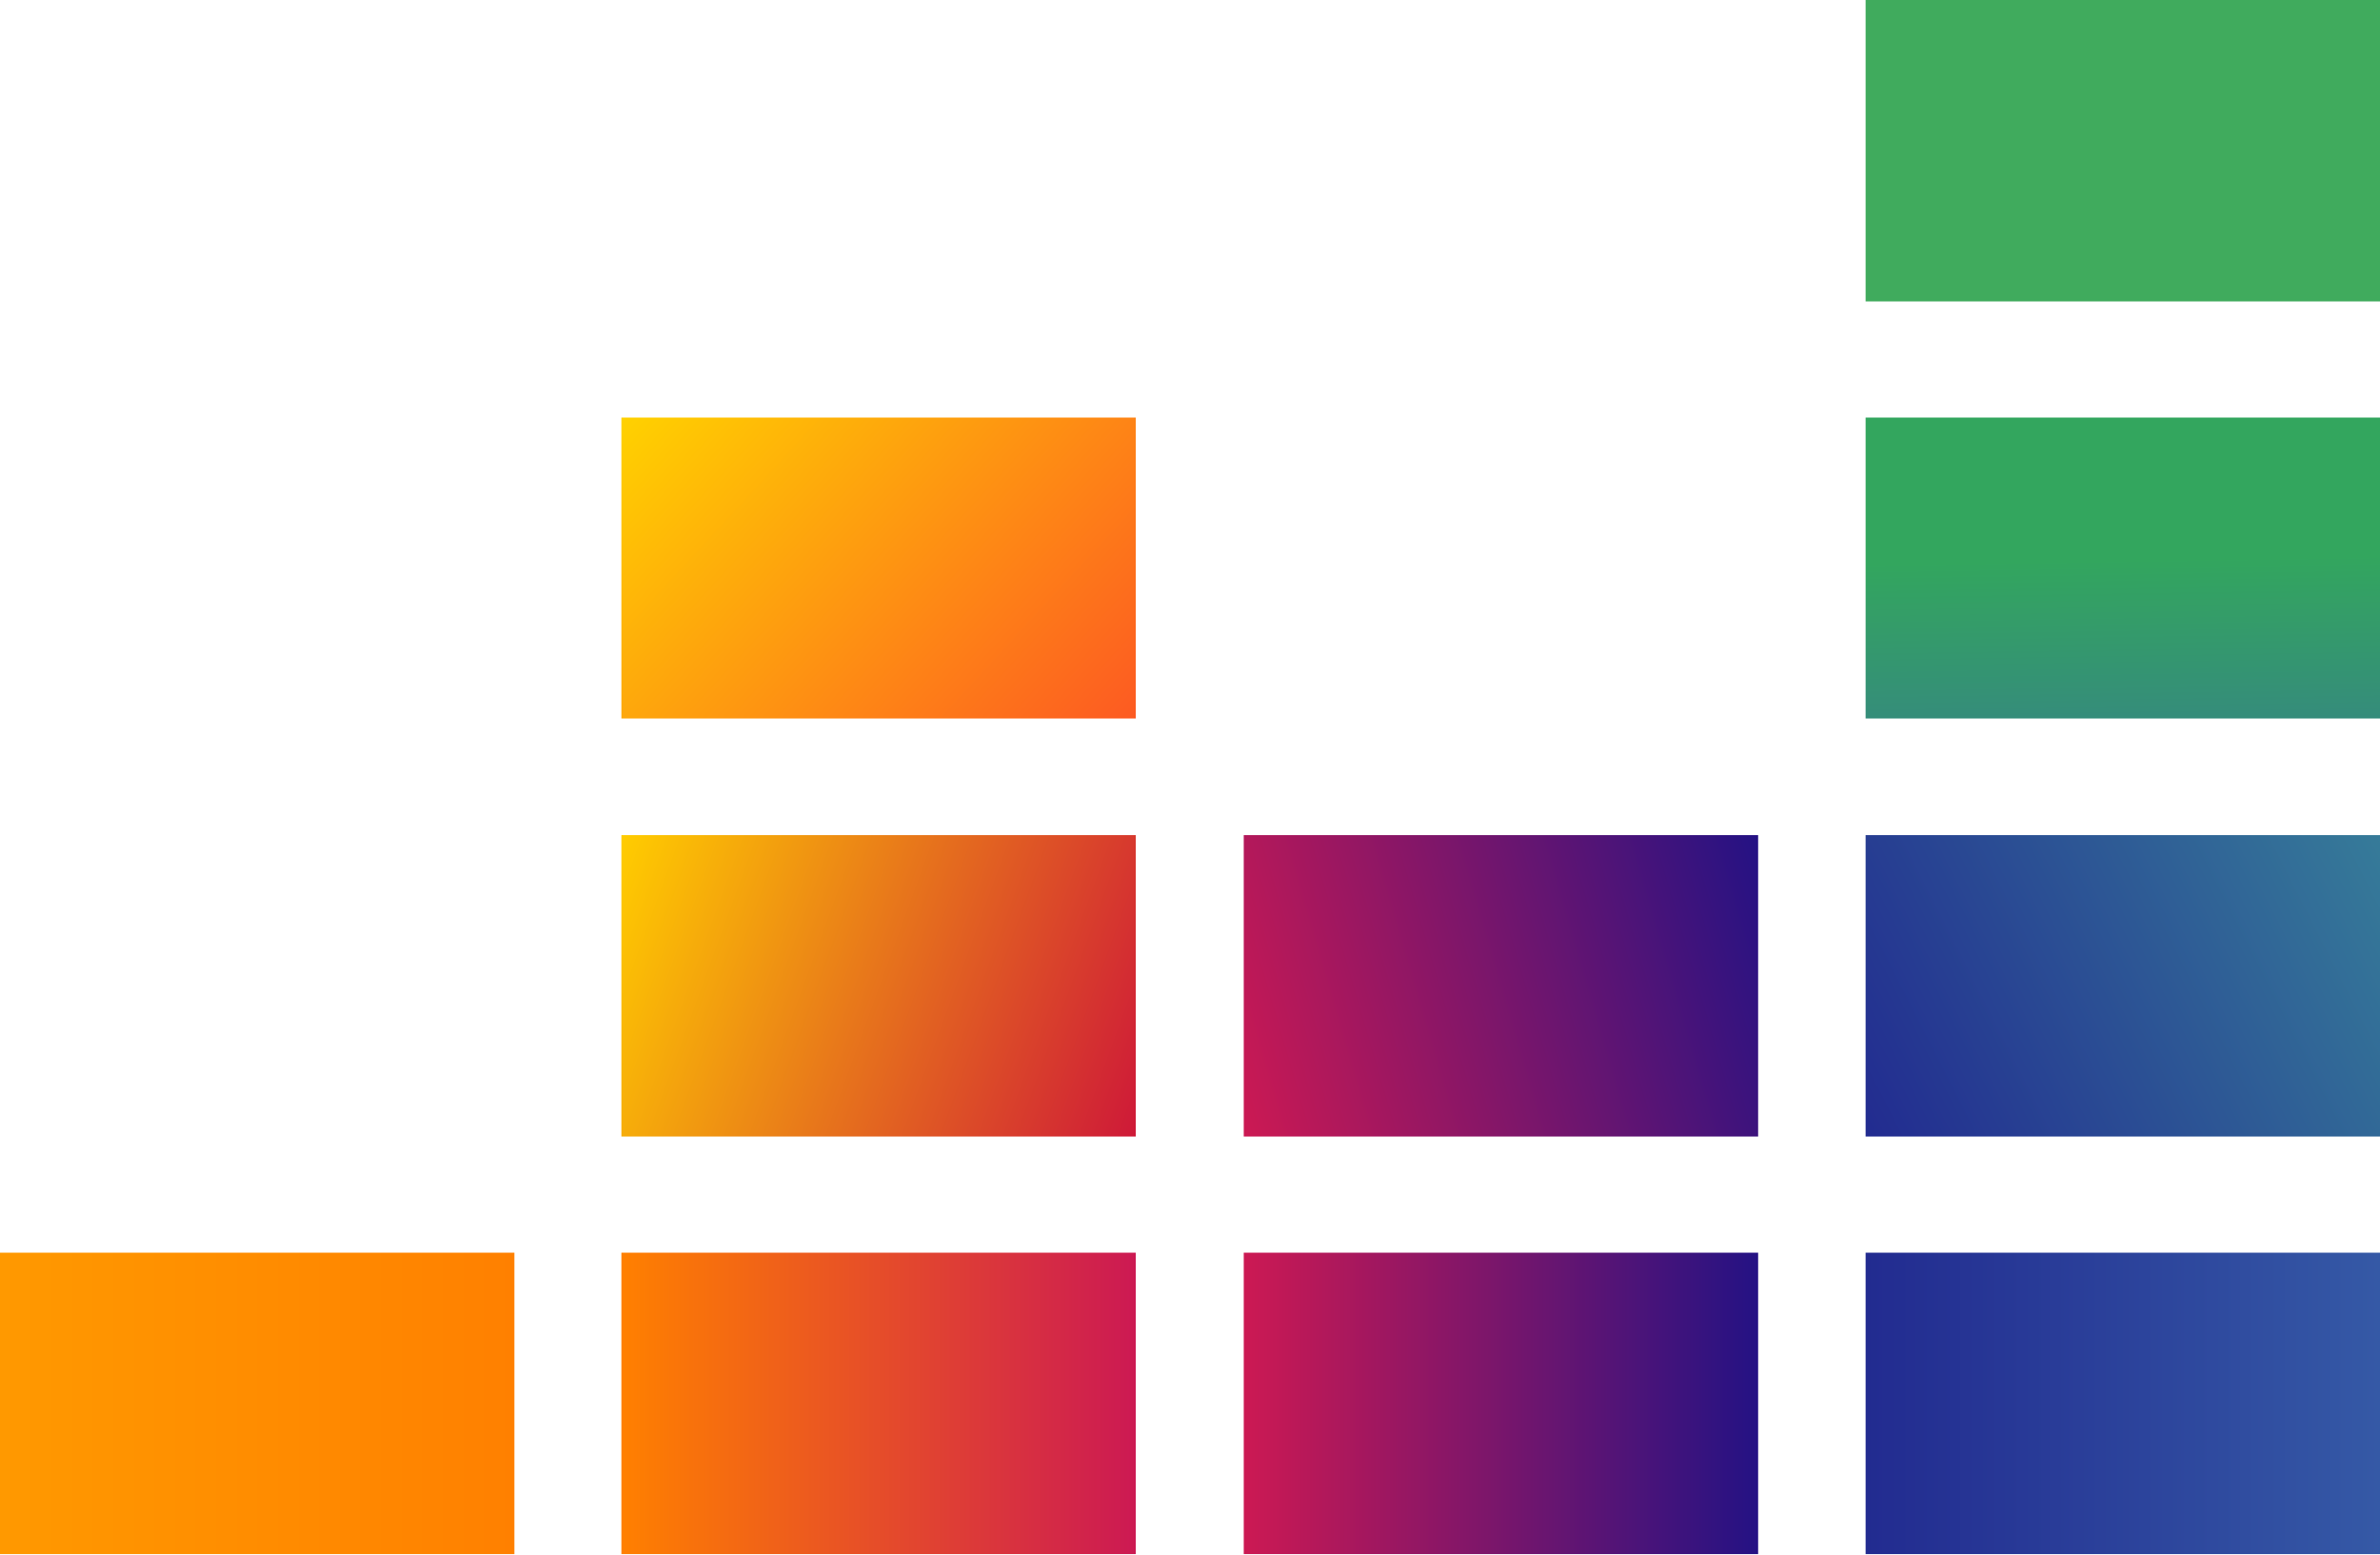
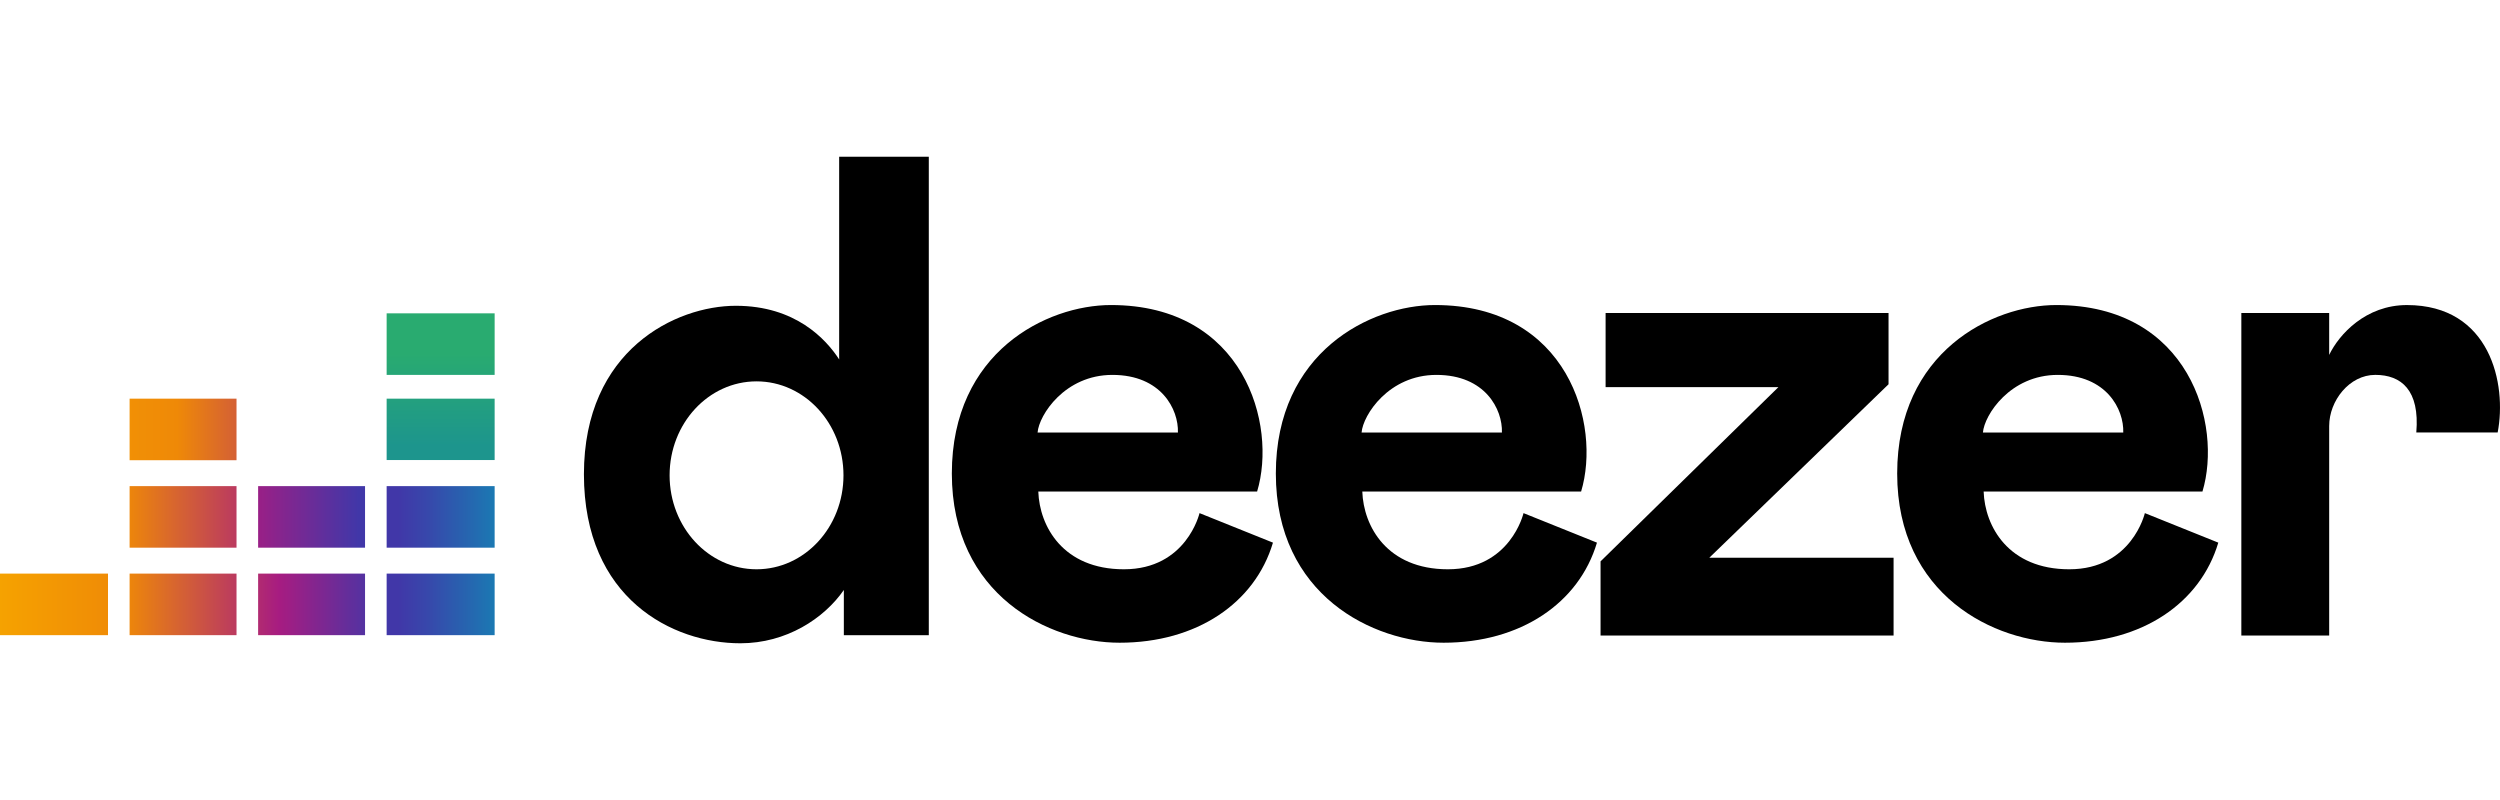
- <svg xmlns="http://www.w3.org/2000/svg" version="1.1" id="Calque_1" x="0px" y="0px" viewBox="0 0 496 323.8" style="enable-background:new 0 0 496 323.8;" xml:space="preserve">
-   <style type="text/css">
- 	.st0{fill-rule:evenodd;clip-rule:evenodd;fill:#40AB5D;}
- 	.st1{fill-rule:evenodd;clip-rule:evenodd;fill:url(#SVGID_1_);}
- 	.st2{fill-rule:evenodd;clip-rule:evenodd;fill:url(#SVGID_2_);}
- 	.st3{fill-rule:evenodd;clip-rule:evenodd;fill:url(#SVGID_3_);}
- 	.st4{fill-rule:evenodd;clip-rule:evenodd;fill:url(#SVGID_4_);}
- 	.st5{fill-rule:evenodd;clip-rule:evenodd;fill:url(#SVGID_5_);}
- 	.st6{fill-rule:evenodd;clip-rule:evenodd;fill:url(#SVGID_6_);}
- 	.st7{fill-rule:evenodd;clip-rule:evenodd;fill:url(#SVGID_7_);}
- 	.st8{fill-rule:evenodd;clip-rule:evenodd;fill:url(#SVGID_8_);}
- 	.st9{fill-rule:evenodd;clip-rule:evenodd;fill:url(#SVGID_9_);}
- </style>
+ <svg xmlns="http://www.w3.org/2000/svg" version="1.1" id="logos" x="0px" y="0px" viewBox="0 0 125 40" enable-background="new 0 0 125 40" xml:space="preserve">
  <g>
-     <path class="st0" d="M388.8,0H496v62.8H388.8V0z" />
-     <linearGradient id="SVGID_1_" gradientUnits="userSpaceOnUse" x1="474.5" y1="400.711" x2="474.279" y2="386.689" gradientTransform="matrix(4.5795 0 0 4.5795 -1730.092 -1684.766)">
-       <stop offset="0" style="stop-color:#358C7B" />
-       <stop offset="0.526" style="stop-color:#33A65E" />
-     </linearGradient>
-     <path class="st1" d="M388.8,87H496v62.7H388.8V87z" />
-     <linearGradient id="SVGID_2_" gradientUnits="userSpaceOnUse" x1="462.322" y1="418.888" x2="486.457" y2="406.591" gradientTransform="matrix(4.5795 0 0 4.5795 -1730.092 -1684.766)">
-       <stop offset="0" style="stop-color:#222B90" />
-       <stop offset="1" style="stop-color:#367B99" />
-     </linearGradient>
-     <path class="st2" d="M388.8,174H496v62.8H388.8V174z" />
-     <linearGradient id="SVGID_3_" gradientUnits="userSpaceOnUse" x1="377.791" y1="431.737" x2="401.21" y2="431.737" gradientTransform="matrix(4.5795 0 0 4.5795 -1730.092 -1684.766)">
-       <stop offset="0" style="stop-color:#FF9900" />
-       <stop offset="1" style="stop-color:#FF8000" />
-     </linearGradient>
-     <path class="st3" d="M0,261h107.2v62.8H0V261z" />
-     <linearGradient id="SVGID_4_" gradientUnits="userSpaceOnUse" x1="406.095" y1="431.737" x2="429.514" y2="431.737" gradientTransform="matrix(4.5795 0 0 4.5795 -1730.092 -1684.766)">
-       <stop offset="0" style="stop-color:#FF8000" />
-       <stop offset="1" style="stop-color:#CC1953" />
-     </linearGradient>
-     <path class="st4" d="M129.5,261h107.2v62.8H129.5L129.5,261z" />
-     <linearGradient id="SVGID_5_" gradientUnits="userSpaceOnUse" x1="434.402" y1="431.737" x2="457.821" y2="431.737" gradientTransform="matrix(4.5795 0 0 4.5795 -1730.092 -1684.766)">
-       <stop offset="0" style="stop-color:#CC1953" />
-       <stop offset="1" style="stop-color:#241284" />
-     </linearGradient>
-     <path class="st5" d="M259.2,261h107.2v62.8H259.2V261z" />
-     <linearGradient id="SVGID_6_" gradientUnits="userSpaceOnUse" x1="462.68" y1="431.737" x2="486.099" y2="431.737" gradientTransform="matrix(4.5795 0 0 4.5795 -1730.092 -1684.766)">
-       <stop offset="0" style="stop-color:#222B90" />
-       <stop offset="1" style="stop-color:#3559A6" />
-     </linearGradient>
-     <path class="st6" d="M388.8,261H496v62.8H388.8V261z" />
-     <linearGradient id="SVGID_7_" gradientUnits="userSpaceOnUse" x1="433.478" y1="416.434" x2="458.744" y2="409.045" gradientTransform="matrix(4.5795 0 0 4.5795 -1730.092 -1684.766)">
-       <stop offset="0" style="stop-color:#CC1953" />
-       <stop offset="1" style="stop-color:#241284" />
-     </linearGradient>
-     <path class="st7" d="M259.2,174h107.2v62.8H259.2V174z" />
-     <linearGradient id="SVGID_8_" gradientUnits="userSpaceOnUse" x1="405.237" y1="408.175" x2="430.321" y2="417.304" gradientTransform="matrix(4.5795 0 0 4.5795 -1730.092 -1684.766)">
-       <stop offset="3.000000e-03" style="stop-color:#FFCC00" />
-       <stop offset="1" style="stop-color:#CE1938" />
-     </linearGradient>
-     <path class="st8" d="M129.5,174h107.2v62.8H129.5L129.5,174z" />
-     <linearGradient id="SVGID_9_" gradientUnits="userSpaceOnUse" x1="408.04" y1="384.755" x2="427.518" y2="402.729" gradientTransform="matrix(4.5795 0 0 4.5795 -1730.092 -1684.766)">
-       <stop offset="3.000000e-03" style="stop-color:#FFD100" />
-       <stop offset="1" style="stop-color:#FD5A22" />
-     </linearGradient>
-     <path class="st9" d="M129.5,87h107.2v62.7H129.5L129.5,87z" />
+     <g>
+       <path d="M41.958,7.837v10.008l0.003,0.13c-0.659-1.018-2.192-2.686-5.169-2.686c-2.988,0-7.596,2.196-7.596,8.424    s4.446,8.451,7.821,8.451c2.302,0,4.187-1.24,5.175-2.665v2.26h4.248V7.837H41.958z M37.827,28.464    c-2.401,0-4.347-2.103-4.347-4.698s1.946-4.698,4.347-4.698s4.347,2.103,4.347,4.698S40.228,28.464,37.827,28.464z" />
+       <path d="M59.976,25.656c0,0-0.648,2.808-3.78,2.808c-3.047,0-4.22-2.147-4.281-3.888h10.941c1.008-3.348-0.648-9.324-7.308-9.324    c-3.204,0-7.956,2.34-7.956,8.424c0,6.084,4.86,8.46,8.388,8.46c3.852,0,6.768-1.98,7.668-5.004L59.976,25.656z M55.62,18.745    c2.448,0,3.312,1.728,3.276,2.88h-7.017C51.949,20.752,53.239,18.745,55.62,18.745z" />
+       <path d="M76.176,25.656c0,0-0.648,2.808-3.78,2.808c-3.047,0-4.22-2.147-4.281-3.888h10.941c1.008-3.348-0.648-9.324-7.308-9.324    c-3.204,0-7.956,2.34-7.956,8.424c0,6.084,4.86,8.46,8.388,8.46c3.852,0,6.768-1.98,7.668-5.004L76.176,25.656z M71.82,18.745    c2.448,0,3.312,1.728,3.276,2.88h-7.017C68.149,20.752,69.439,18.745,71.82,18.745z" />
+       <path d="M107.243,25.656c0,0-0.648,2.808-3.78,2.808c-3.047,0-4.22-2.147-4.281-3.888h10.941c1.008-3.348-0.648-9.324-7.308-9.324    c-3.204,0-7.956,2.34-7.956,8.424c0,6.084,4.86,8.46,8.388,8.46c3.852,0,6.768-1.98,7.668-5.004L107.243,25.656z M102.887,18.745    c2.448,0,3.312,1.728,3.276,2.88h-7.017C99.216,20.752,100.507,18.745,102.887,18.745z" />
+       <polygon points="80.28,15.649 80.28,19.357 88.92,19.357 80.028,28.068 80.028,31.776 94.679,31.776 94.679,27.888 85.464,27.888     94.427,19.213 94.427,15.649   " />
+       <path d="M120.347,15.253c-2.057,0-3.394,1.462-3.888,2.493v-2.097h-4.392v16.128h4.392V21.3c0-1.26,1.008-2.556,2.304-2.556    c1.296,0,2.232,0.756,2.052,2.88h4.068C125.351,19.213,124.523,15.253,120.347,15.253z" />
+       <g>
+         <linearGradient id="SVGID_1_" gradientUnits="userSpaceOnUse" x1="25.254" y1="30.219" x2="-0.522" y2="30.219">
+           <stop offset="0" style="stop-color:#1682B4" />
+           <stop offset="0.03" style="stop-color:#1D75B2" />
+           <stop offset="0.149" style="stop-color:#3748AB" />
+           <stop offset="0.208" style="stop-color:#4137A8" />
+         </linearGradient>
+         <rect x="19.332" y="28.68" fill="url(#SVGID_1_)" width="5.4" height="3.078" />
+         <linearGradient id="SVGID_2_" gradientUnits="userSpaceOnUse" x1="25.254" y1="30.219" x2="-0.522" y2="30.219">
+           <stop offset="0" style="stop-color:#1682B4" />
+           <stop offset="0.182" style="stop-color:#244AB9" />
+           <stop offset="0.235" style="stop-color:#4137A8" />
+           <stop offset="0.439" style="stop-color:#A71C81" />
+           <stop offset="0.738" style="stop-color:#EF8907" />
+           <stop offset="1" style="stop-color:#F6A400" />
+         </linearGradient>
+         <rect y="28.68" fill="url(#SVGID_2_)" width="5.4" height="3.078" />
+         <linearGradient id="SVGID_3_" gradientUnits="userSpaceOnUse" x1="25.254" y1="30.219" x2="-0.522" y2="30.219">
+           <stop offset="0" style="stop-color:#1682B4" />
+           <stop offset="0.182" style="stop-color:#244AB9" />
+           <stop offset="0.235" style="stop-color:#4137A8" />
+           <stop offset="0.439" style="stop-color:#A71C81" />
+           <stop offset="0.738" style="stop-color:#EF8907" />
+           <stop offset="1" style="stop-color:#F6A400" />
+         </linearGradient>
+         <rect x="12.906" y="28.68" fill="url(#SVGID_3_)" width="5.346" height="3.078" />
+         <linearGradient id="SVGID_4_" gradientUnits="userSpaceOnUse" x1="25.254" y1="30.219" x2="-0.522" y2="30.219">
+           <stop offset="0" style="stop-color:#1682B4" />
+           <stop offset="0.182" style="stop-color:#244AB9" />
+           <stop offset="0.235" style="stop-color:#4137A8" />
+           <stop offset="0.439" style="stop-color:#A71C81" />
+           <stop offset="0.738" style="stop-color:#EF8907" />
+           <stop offset="1" style="stop-color:#F6A400" />
+         </linearGradient>
+         <rect x="6.48" y="28.68" fill="url(#SVGID_4_)" width="5.346" height="3.078" />
+         <linearGradient id="SVGID_5_" gradientUnits="userSpaceOnUse" x1="25.254" y1="25.846" x2="-0.522" y2="25.846">
+           <stop offset="0" style="stop-color:#1682B4" />
+           <stop offset="0.03" style="stop-color:#1D75B2" />
+           <stop offset="0.149" style="stop-color:#3748AB" />
+           <stop offset="0.208" style="stop-color:#4137A8" />
+         </linearGradient>
+         <rect x="19.332" y="24.306" fill="url(#SVGID_5_)" width="5.4" height="3.078" />
+         <linearGradient id="SVGID_6_" gradientUnits="userSpaceOnUse" x1="25.254" y1="25.846" x2="-0.522" y2="25.846">
+           <stop offset="0" style="stop-color:#1682B4" />
+           <stop offset="0.182" style="stop-color:#244AB9" />
+           <stop offset="0.235" style="stop-color:#4137A8" />
+           <stop offset="0.439" style="stop-color:#A71C81" />
+           <stop offset="0.738" style="stop-color:#EF8907" />
+           <stop offset="1" style="stop-color:#F6A400" />
+         </linearGradient>
+         <rect x="6.48" y="24.306" fill="url(#SVGID_6_)" width="5.346" height="3.078" />
+         <linearGradient id="SVGID_7_" gradientUnits="userSpaceOnUse" x1="25.254" y1="21.471" x2="-0.522" y2="21.471">
+           <stop offset="0.403" style="stop-color:#B83664" />
+           <stop offset="0.636" style="stop-color:#EF8907" />
+           <stop offset="1" style="stop-color:#F6A400" />
+         </linearGradient>
+         <rect x="6.48" y="19.933" fill="url(#SVGID_7_)" width="5.346" height="3.078" />
+       </g>
+       <linearGradient id="SVGID_8_" gradientUnits="userSpaceOnUse" x1="25.254" y1="25.846" x2="-0.522" y2="25.846">
+         <stop offset="0.284" style="stop-color:#4137A8" />
+         <stop offset="0.509" style="stop-color:#A71C81" />
+       </linearGradient>
+       <rect x="12.906" y="24.306" fill="url(#SVGID_8_)" width="5.346" height="3.078" />
+       <g>
+         <rect x="19.332" y="23.001" fill="none" width="5.4" height="0.009" />
+         <linearGradient id="SVGID_9_" gradientUnits="userSpaceOnUse" x1="22.032" y1="23.002" x2="22.032" y2="15.666">
+           <stop offset="0.097" style="stop-color:#1D958D" />
+           <stop offset="0.726" style="stop-color:#29AB70" />
+         </linearGradient>
+         <rect x="19.332" y="19.933" fill="url(#SVGID_9_)" width="5.4" height="3.069" />
+         <linearGradient id="SVGID_10_" gradientUnits="userSpaceOnUse" x1="22.032" y1="23.002" x2="22.032" y2="15.666">
+           <stop offset="0.097" style="stop-color:#1D958D" />
+           <stop offset="0.726" style="stop-color:#29AB70" />
+         </linearGradient>
+         <rect x="19.332" y="15.667" fill="url(#SVGID_10_)" width="5.4" height="3.078" />
+       </g>
+     </g>
+     <rect x="0" y="0" fill="none" width="125" height="40" />
  </g>
</svg>
